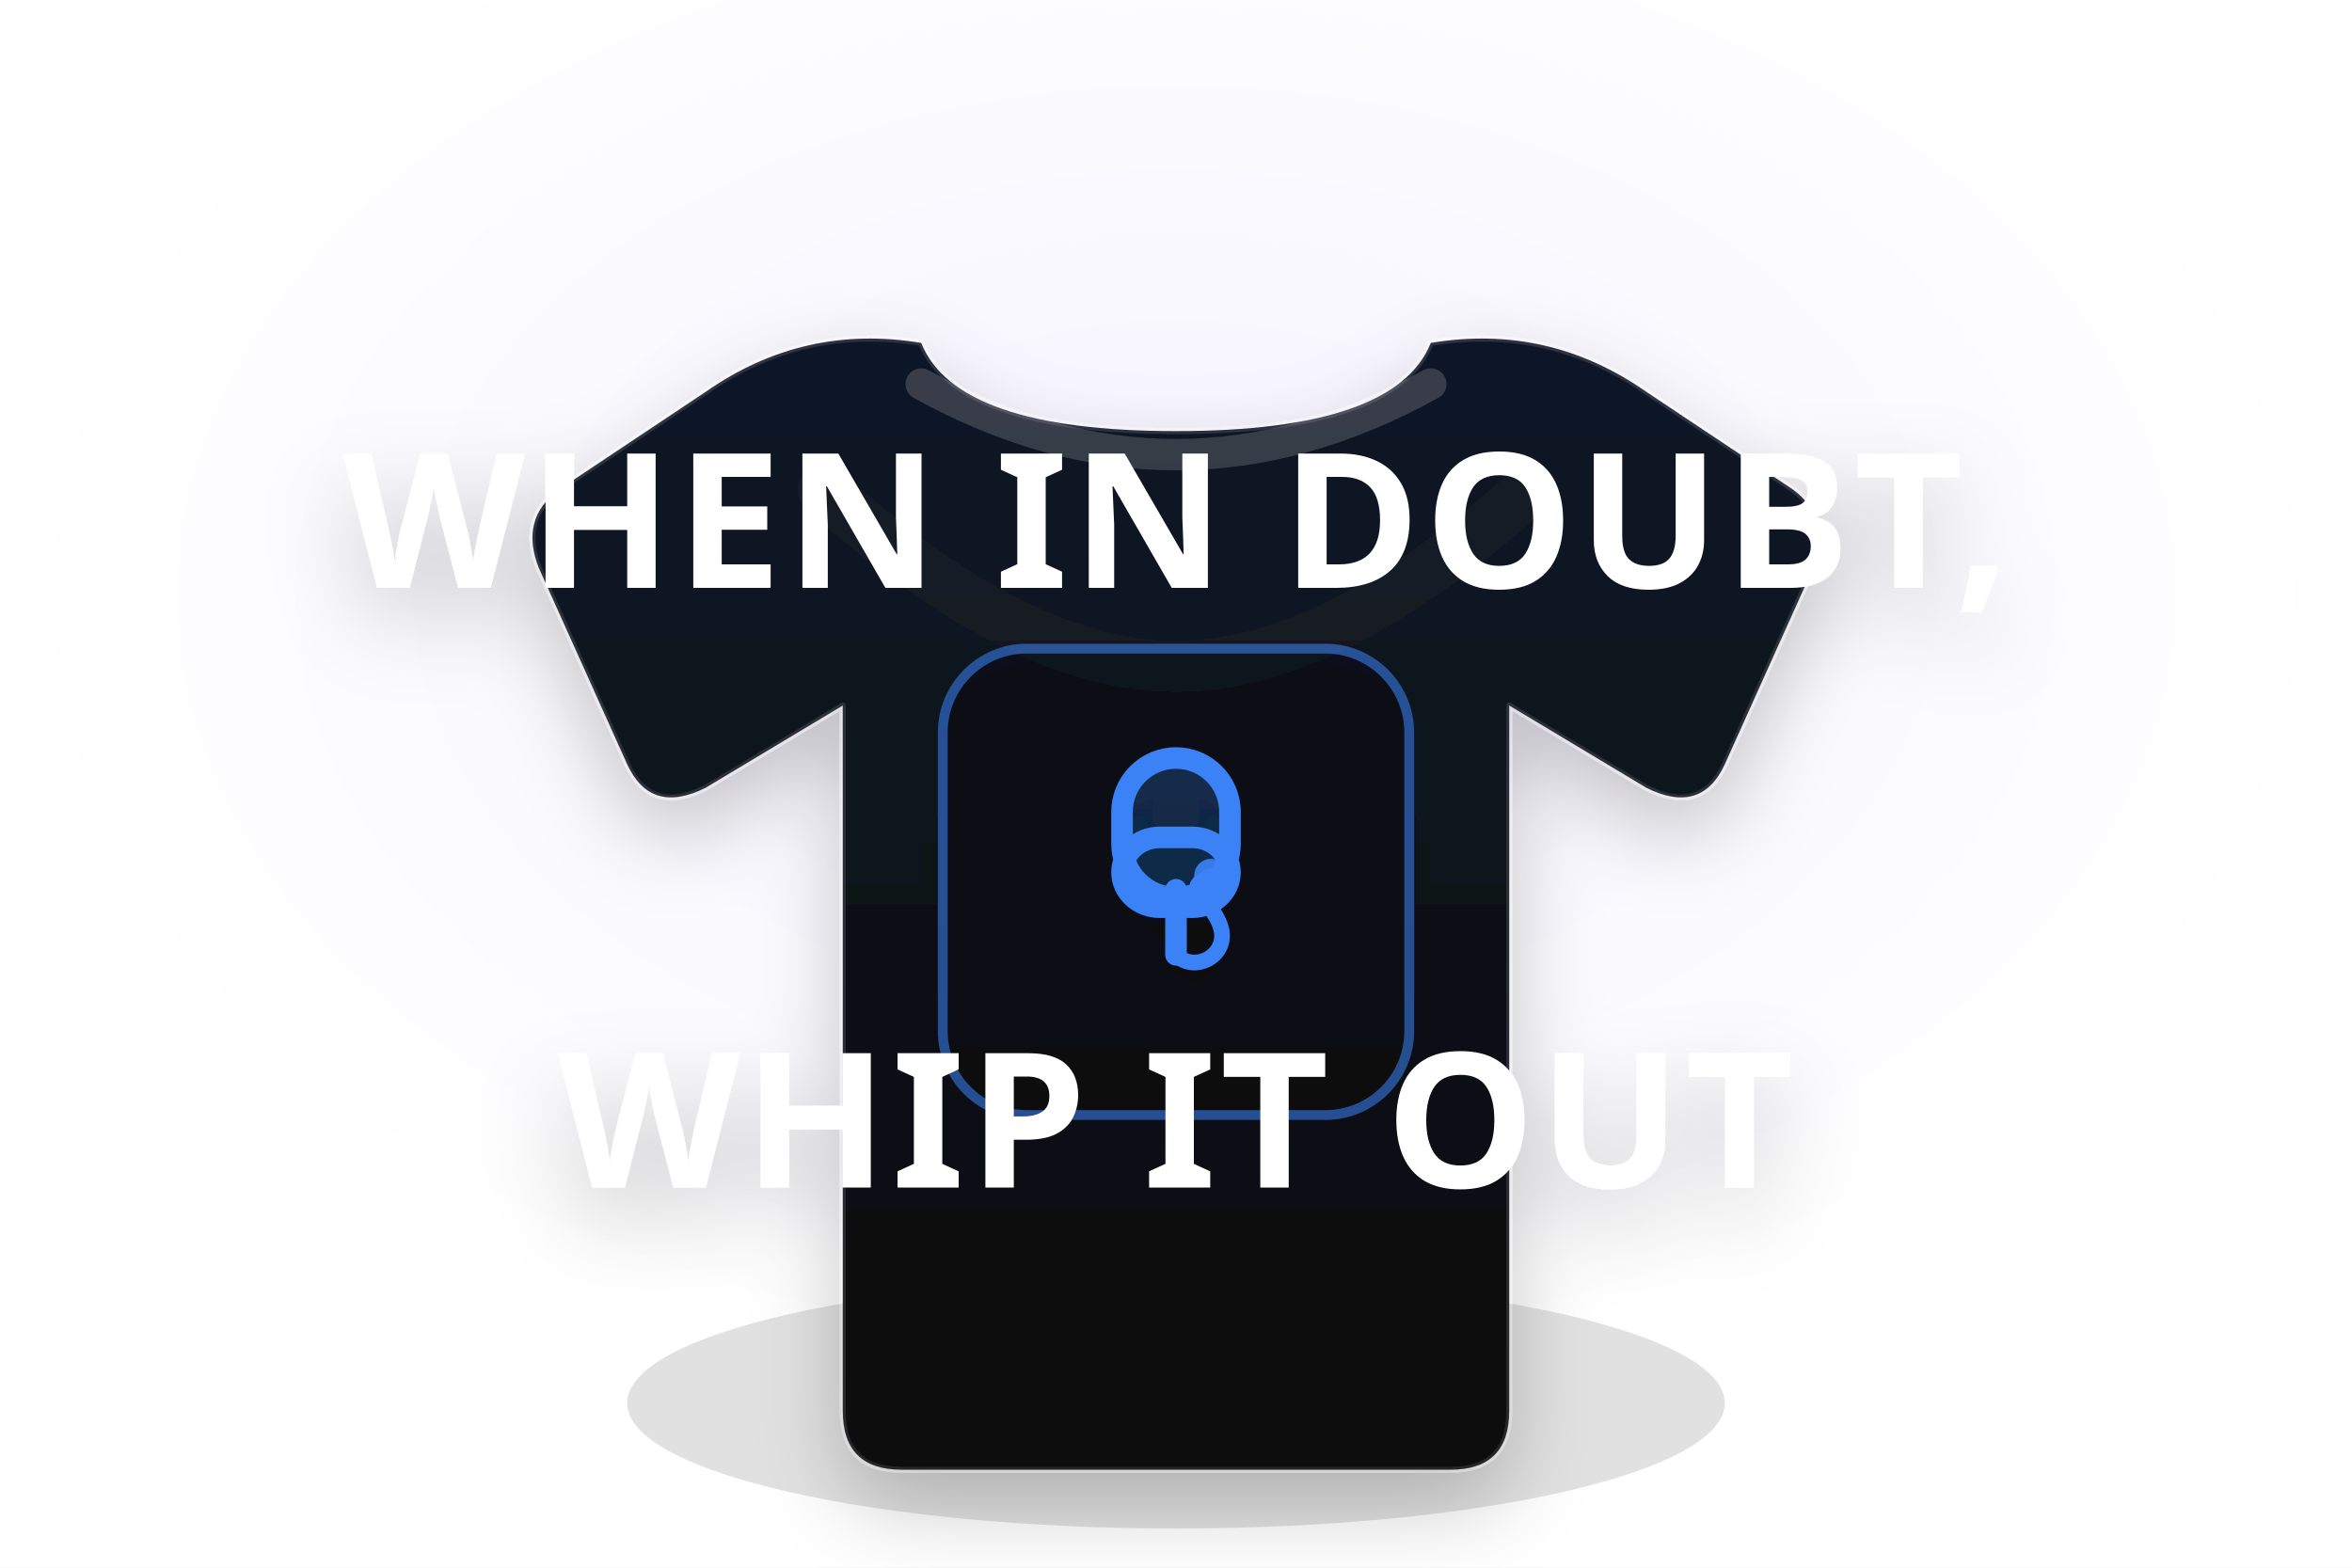
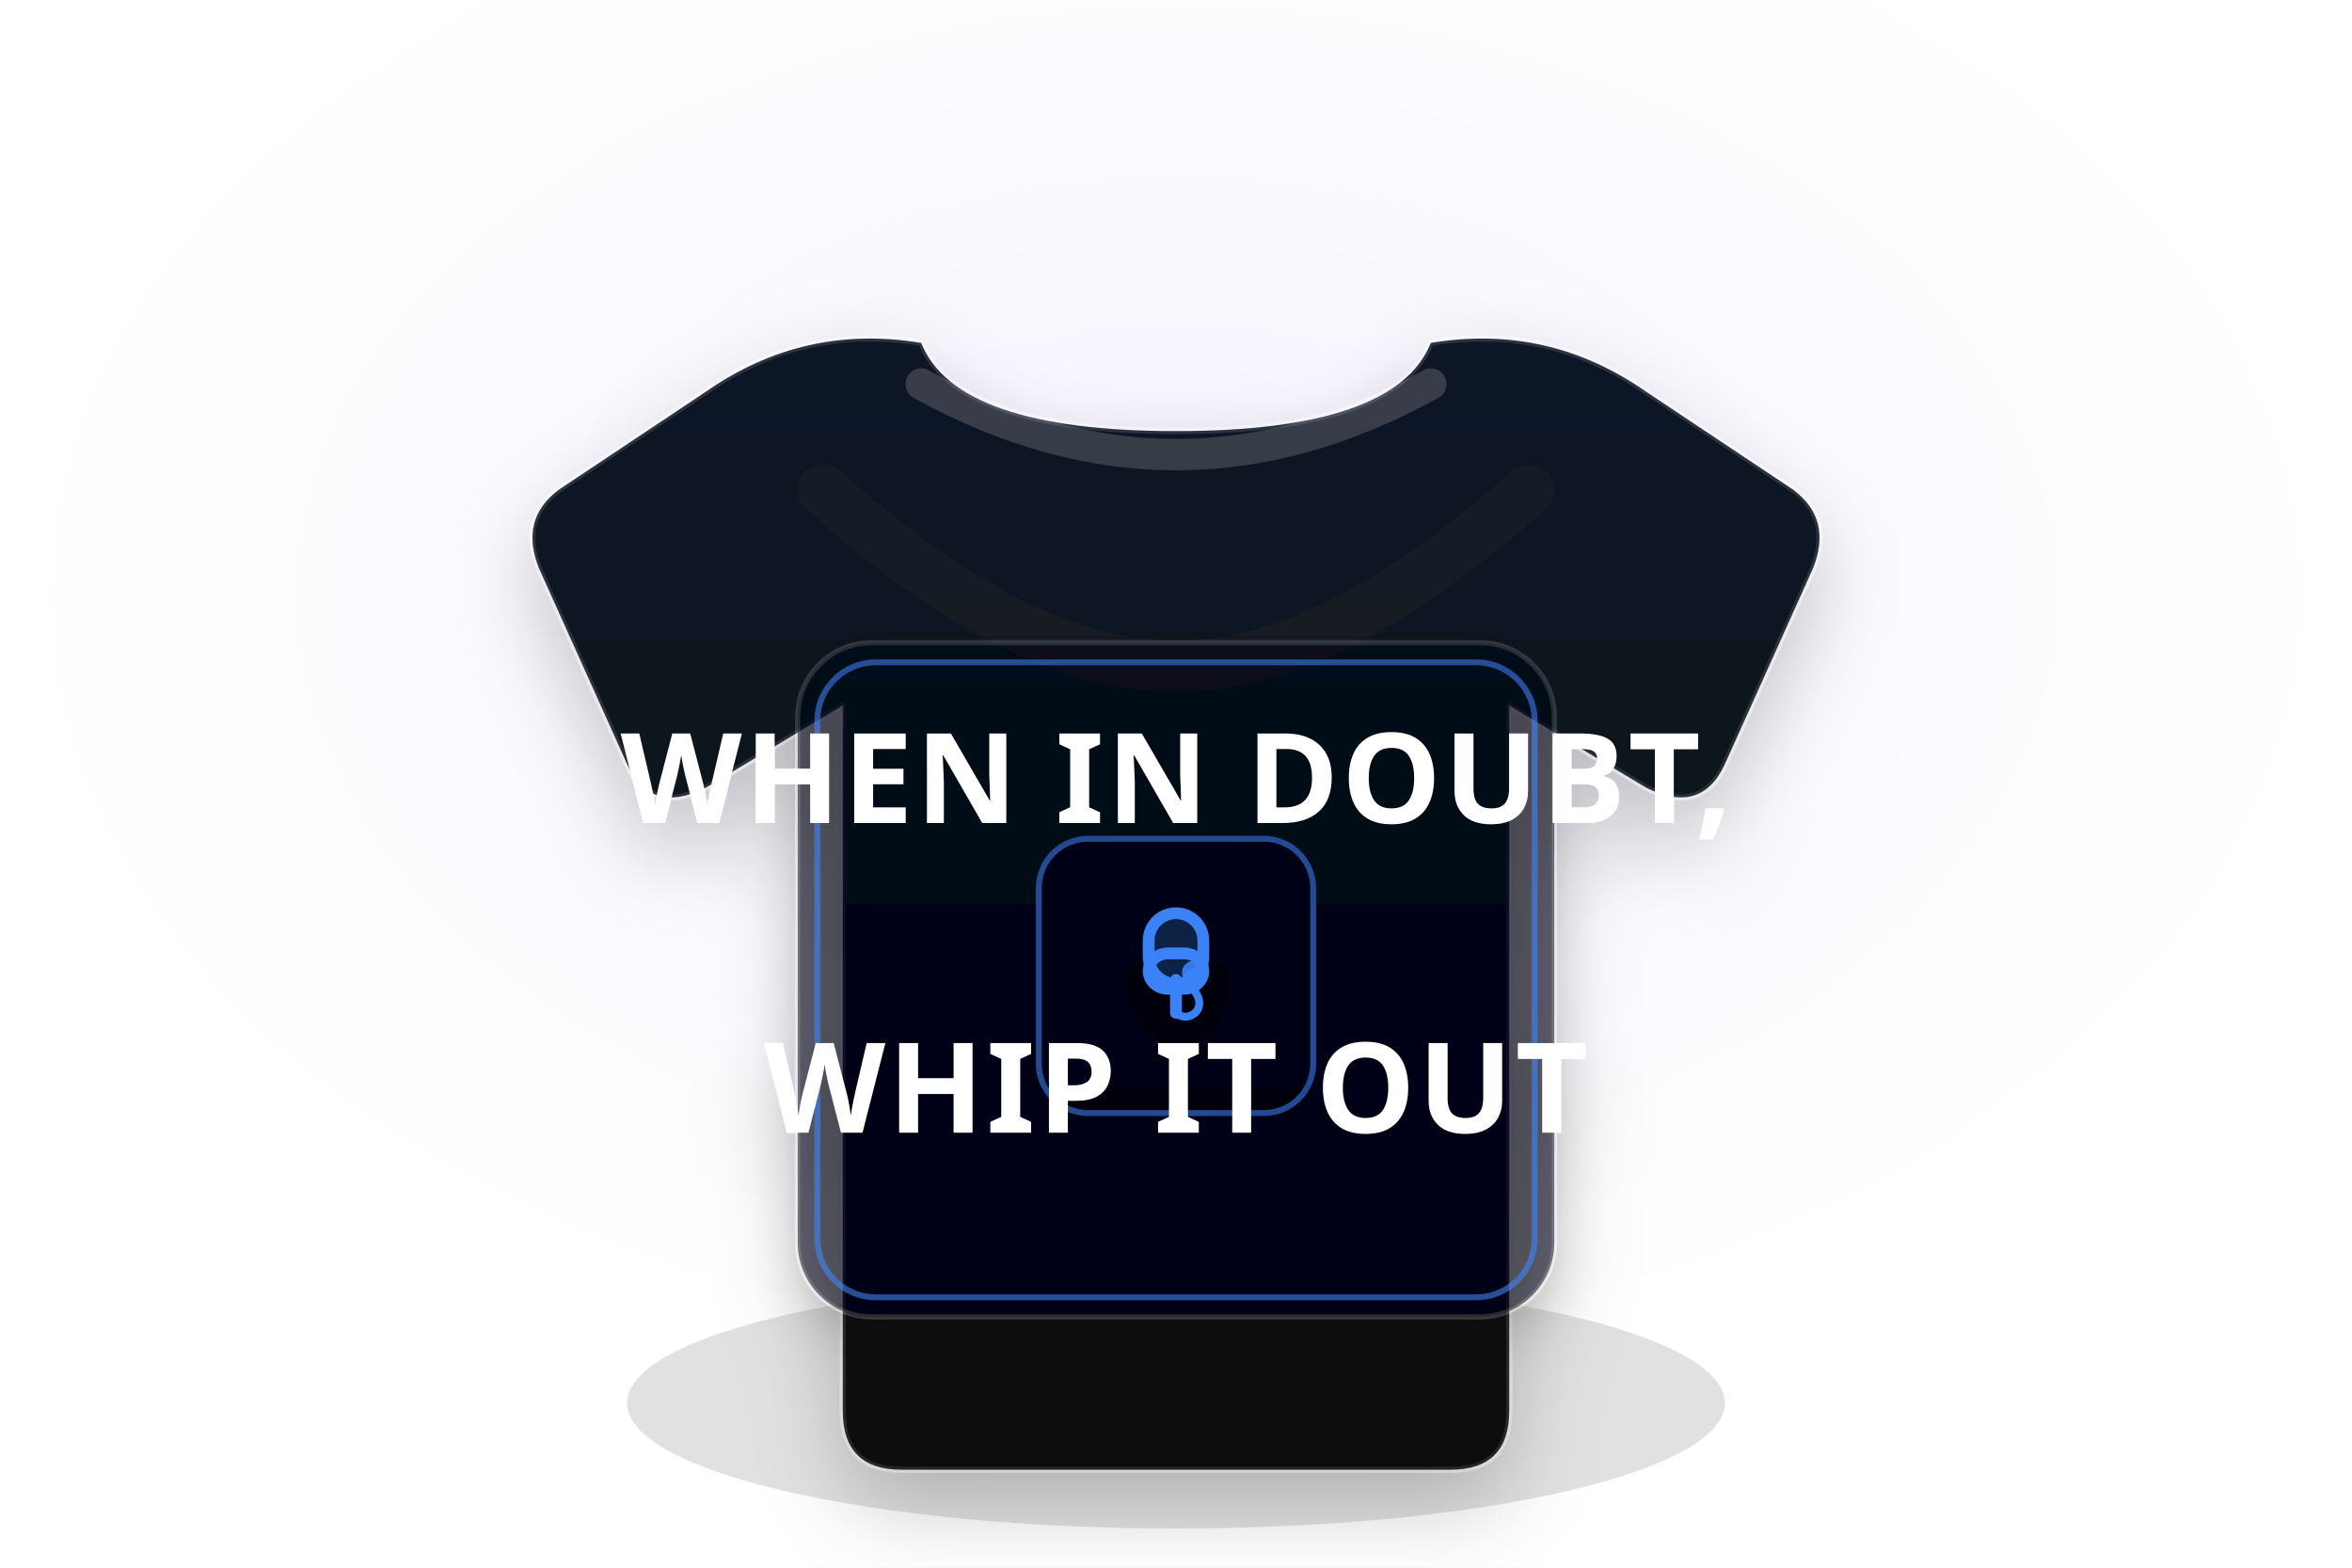
<svg xmlns="http://www.w3.org/2000/svg" width="1200" height="800" viewBox="0 0 1200 800">
  <defs>
    <radialGradient id="bg" cx="0.5" cy="0.38" r="0.9">
      <stop offset="0" stop-color="#f5f3ff" />
      <stop offset="0.55" stop-color="#ffffff" />
      <stop offset="1" stop-color="#ffffff" />
    </radialGradient>
    <filter id="shadow" x="-20%" y="-20%" width="140%" height="140%">
      <feDropShadow dx="0" dy="18" stdDeviation="22" flood-color="#000000" flood-opacity="0.22" />
    </filter>
    <filter id="printShadow" x="-30%" y="-30%" width="160%" height="160%">
      <feDropShadow dx="0" dy="10" stdDeviation="12" flood-color="#000000" flood-opacity="0.22" />
    </filter>
    <linearGradient id="fabric" x1="0" y1="0" x2="0" y2="1">
      <stop offset="0" stop-color="#111827" />
      <stop offset="1" stop-color="#0b0b0b" />
    </linearGradient>
  </defs>
  <rect width="1200" height="800" fill="url(#bg)" />
  <ellipse cx="600" cy="716" rx="280" ry="64" fill="rgba(0,0,0,0.12)" />
  <g filter="url(#shadow)">
    <path d="M360 200 L285 250 Q265 265 275 290 L320 390 Q332 416 360 402 L430 360 L430 720 Q430 750 460 750 L740 750 Q770 750 770 720 L770 360 L840 402 Q868 416 880 390 L925 290 Q935 265 915 250 L840 200 Q790 165 730 175 Q712 220 600 220 Q488 220 470 175 Q410 165 360 200 Z" fill="url(#fabric)" stroke="rgba(255,255,255,0.12)" stroke-width="3" stroke-linejoin="round" />
    <path d="M420 250 Q520 340 600 340 Q680 340 780 250" fill="none" stroke="rgba(255,255,255,0.12)" stroke-width="26" stroke-linecap="round" opacity="0.18" />
    <path d="M470 196 Q600 268 730 196" fill="none" stroke="rgba(255,255,255,0.18)" stroke-width="16" stroke-linecap="round" opacity="0.9" />
    <g>
-       <text x="600" y="300" text-anchor="middle" font-family="Teko, Impact, Arial Black, sans-serif" font-size="96" font-weight="800" fill="#ffffff" letter-spacing="0.02em">
+       <g filter="url(#printShadow)">
+         <rect x="407" y="328" width="386" height="344" rx="37.84" fill="rgba(1,4,16,0.58)" stroke="rgba(255,255,255,0.14)" stroke-width="2.6" />
+         <rect x="417" y="338" width="366" height="324" rx="29.84" fill="none" stroke="#3b82f6" stroke-width="3" opacity="0.58" />
+       </g>
+       <text x="600" y="420" text-anchor="middle" font-family="Teko, Impact, Arial Black, sans-serif" font-size="64" font-weight="800" fill="#ffffff" letter-spacing="0.02em">
        <tspan x="600" dy="0">WHEN IN DOUBT,</tspan>
      </text>
-       <g transform="translate(600 450)" filter="url(#printShadow)">
-         <rect x="-119" y="-119" width="238" height="238" rx="42.84" fill="rgba(0,0,0,0.28)" stroke="#3b82f6" stroke-width="5" opacity="0.55" />
-         <g fill="none" stroke="#3b82f6" stroke-width="11" stroke-linecap="round" stroke-linejoin="round" aria-label="micWhip">
-           <rect x="-27.54" y="-63.18" width="55.08" height="71.28" rx="27.54" fill="#3b82f633" stroke="#3b82f6" stroke-width="11" />
-           <rect x="-27.54" y="-22.68" width="55.08" height="35.64" rx="19.278" fill="none" stroke="#3b82f6" stroke-width="11" />
-           <path d="M0 4.05 V 37.26" fill="none" stroke="#3b82f6" stroke-width="11" stroke-linecap="round" />
-           <path d="M0 37.26 C 9.72 46.98, 27.54 37.26, 22.68 22.68                S 1.62 4.05, 17.82 -3.24" fill="none" stroke="#3b82f6" stroke-width="8" stroke-linecap="round" />
-           <circle cx="17.82" cy="-3.24" r="3" fill="#3b82f6" opacity="0.9" />
+       <g transform="translate(600 498)" filter="url(#printShadow)">
+         <rect x="-70" y="-70" width="140" height="140" rx="25.2" fill="rgba(0,0,0,0.28)" stroke="#3b82f6" stroke-width="3" opacity="0.55" />
+         <g fill="none" stroke="#3b82f6" stroke-width="6" stroke-linecap="round" stroke-linejoin="round" aria-label="micWhip">
+           <rect x="-13.94" y="-31.98" width="27.88" height="36.08" rx="13.94" fill="#3b82f633" stroke="#3b82f6" stroke-width="6" />
+           <rect x="-13.94" y="-11.48" width="27.88" height="18.04" rx="9.758" fill="none" stroke="#3b82f6" stroke-width="6" />
+           <path d="M0 2.05 V 18.86" fill="none" stroke="#3b82f6" stroke-width="6" stroke-linecap="round" />
+           <path d="M0 18.86 C 4.92 23.78, 13.94 18.86, 11.48 11.48                S 0.82 2.05, 9.02 -1.64" fill="none" stroke="#3b82f6" stroke-width="4" stroke-linecap="round" />
+           <circle cx="9.02" cy="-1.64" r="3" fill="#3b82f6" opacity="0.9" />
        </g>
      </g>
-       <text x="600" y="606" text-anchor="middle" font-family="Teko, Impact, Arial Black, sans-serif" font-size="96" font-weight="800" fill="#ffffff" letter-spacing="0.02em">
+       <text x="600" y="578" text-anchor="middle" font-family="Teko, Impact, Arial Black, sans-serif" font-size="64" font-weight="800" fill="#ffffff" letter-spacing="0.02em">
        <tspan x="600" dy="0">WHIP IT OUT</tspan>
      </text>
    </g>
  </g>
</svg>
